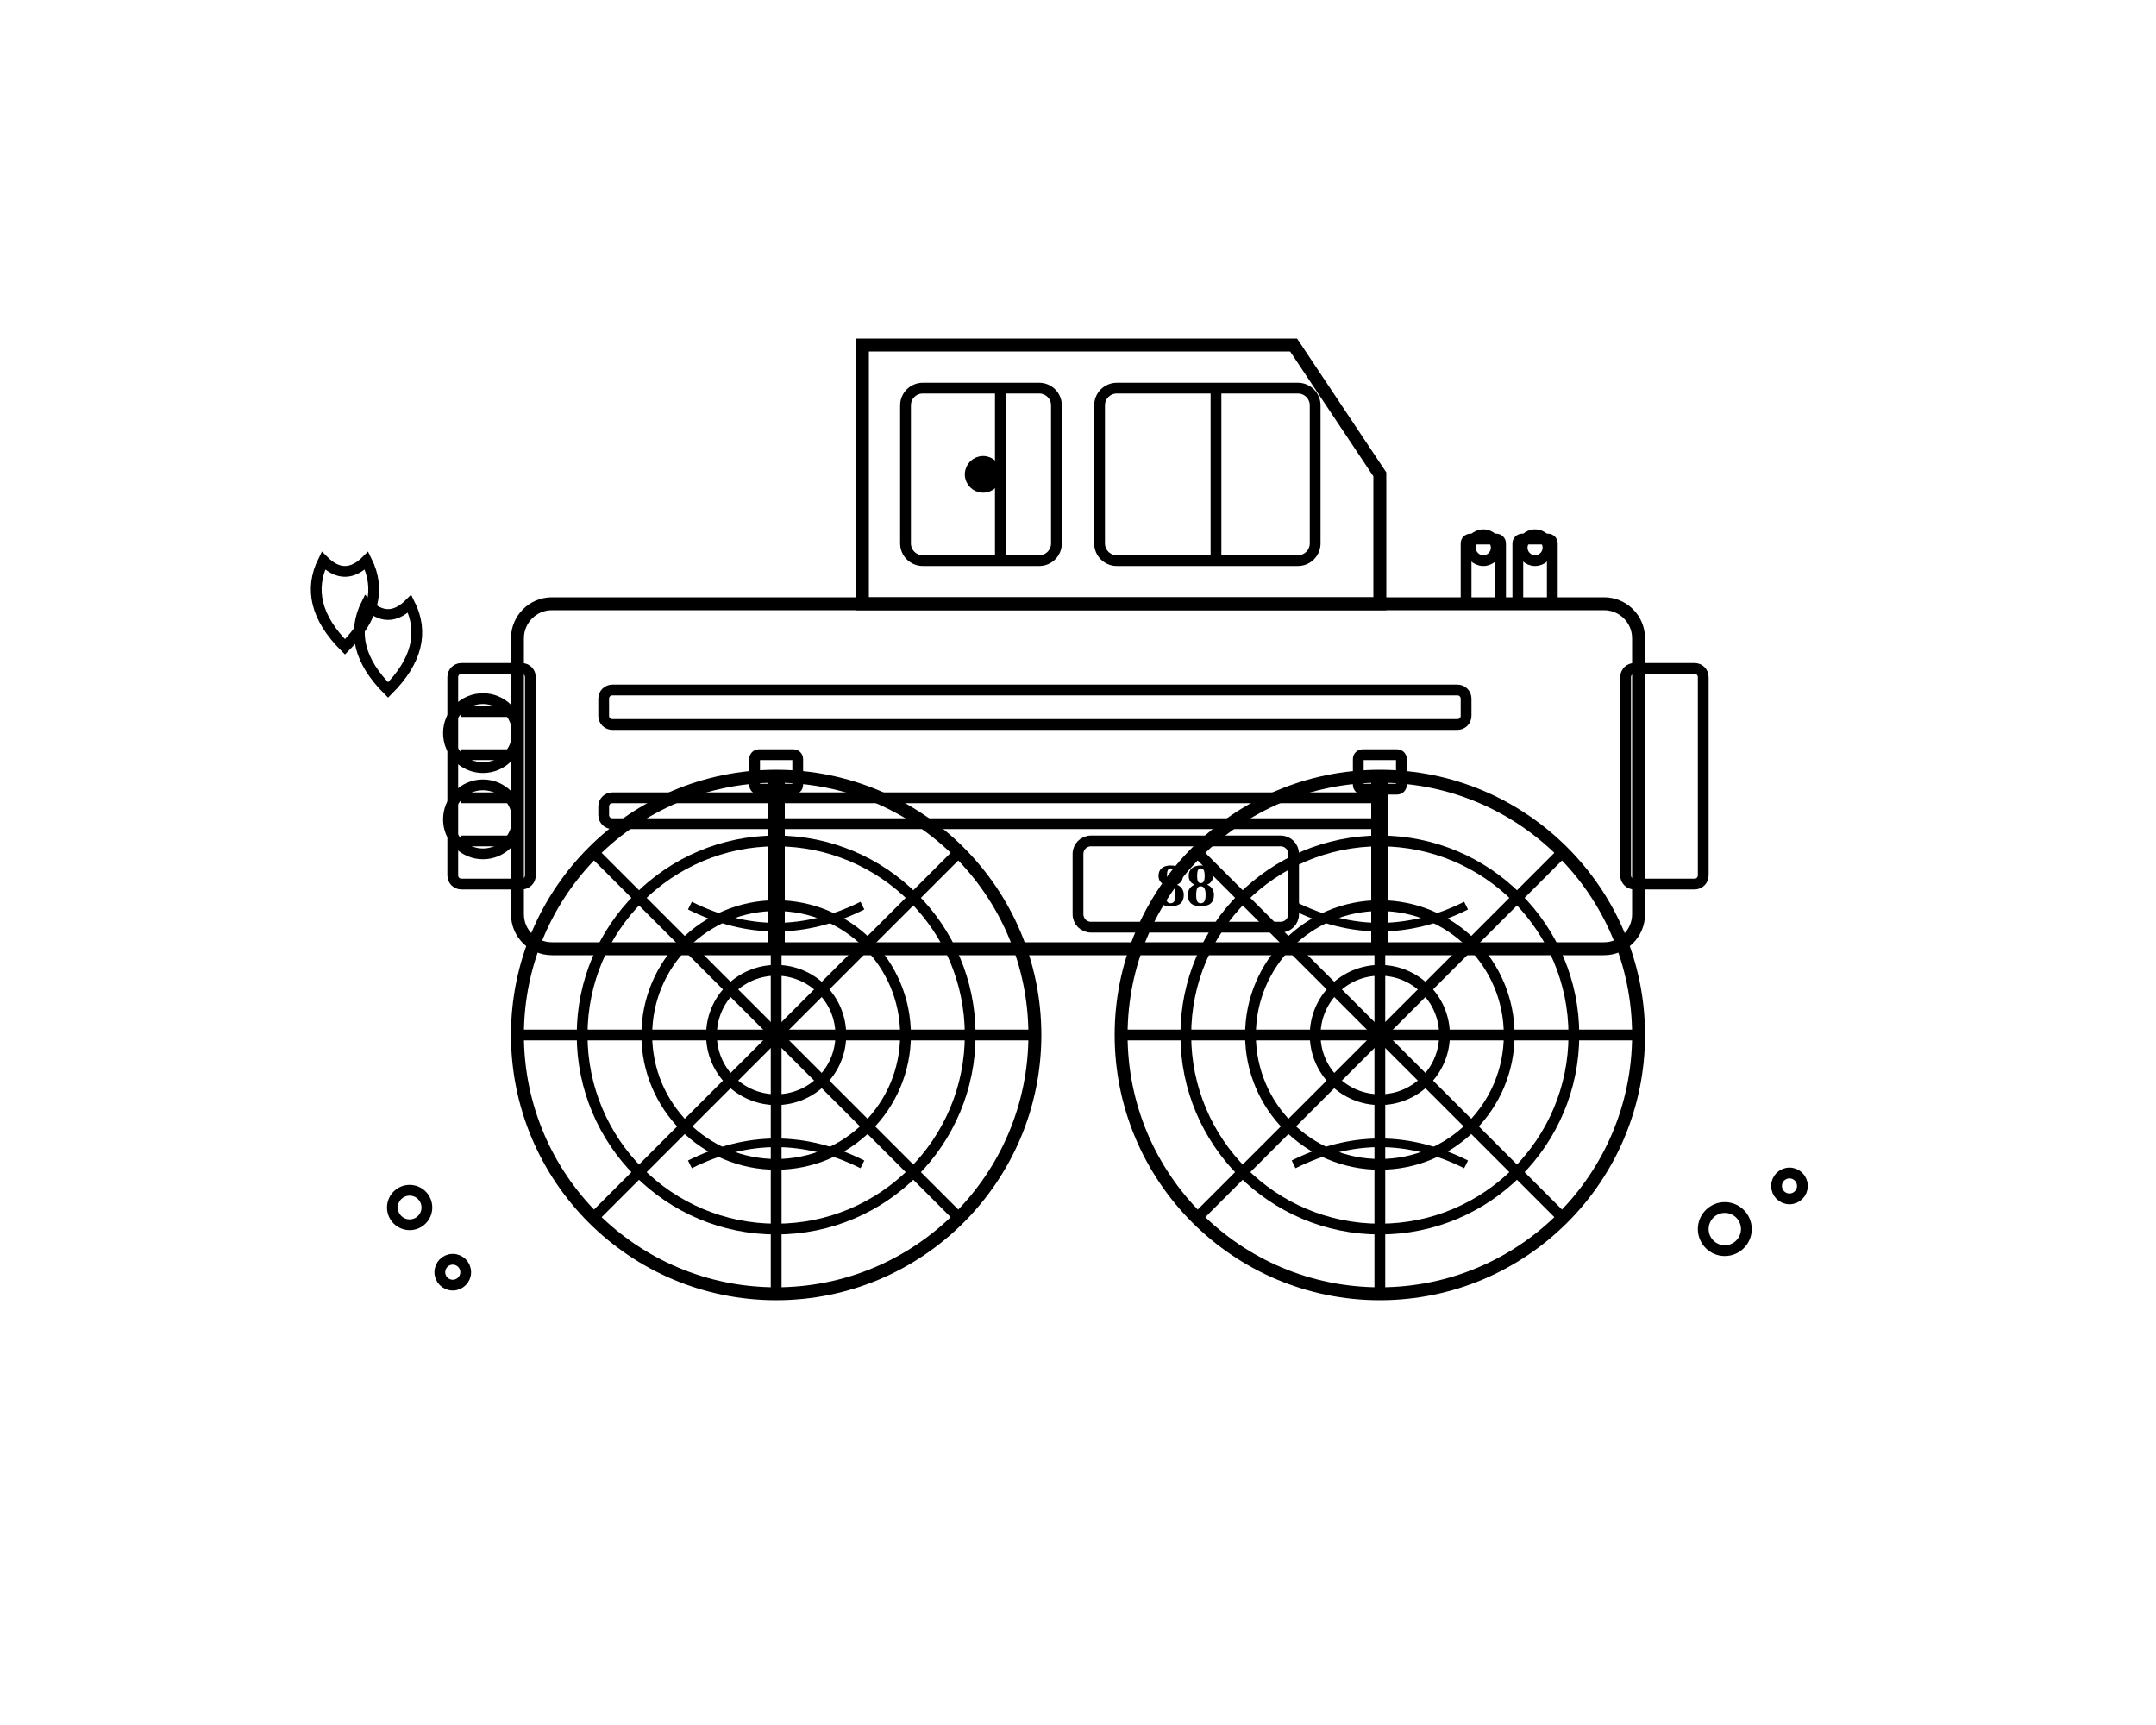
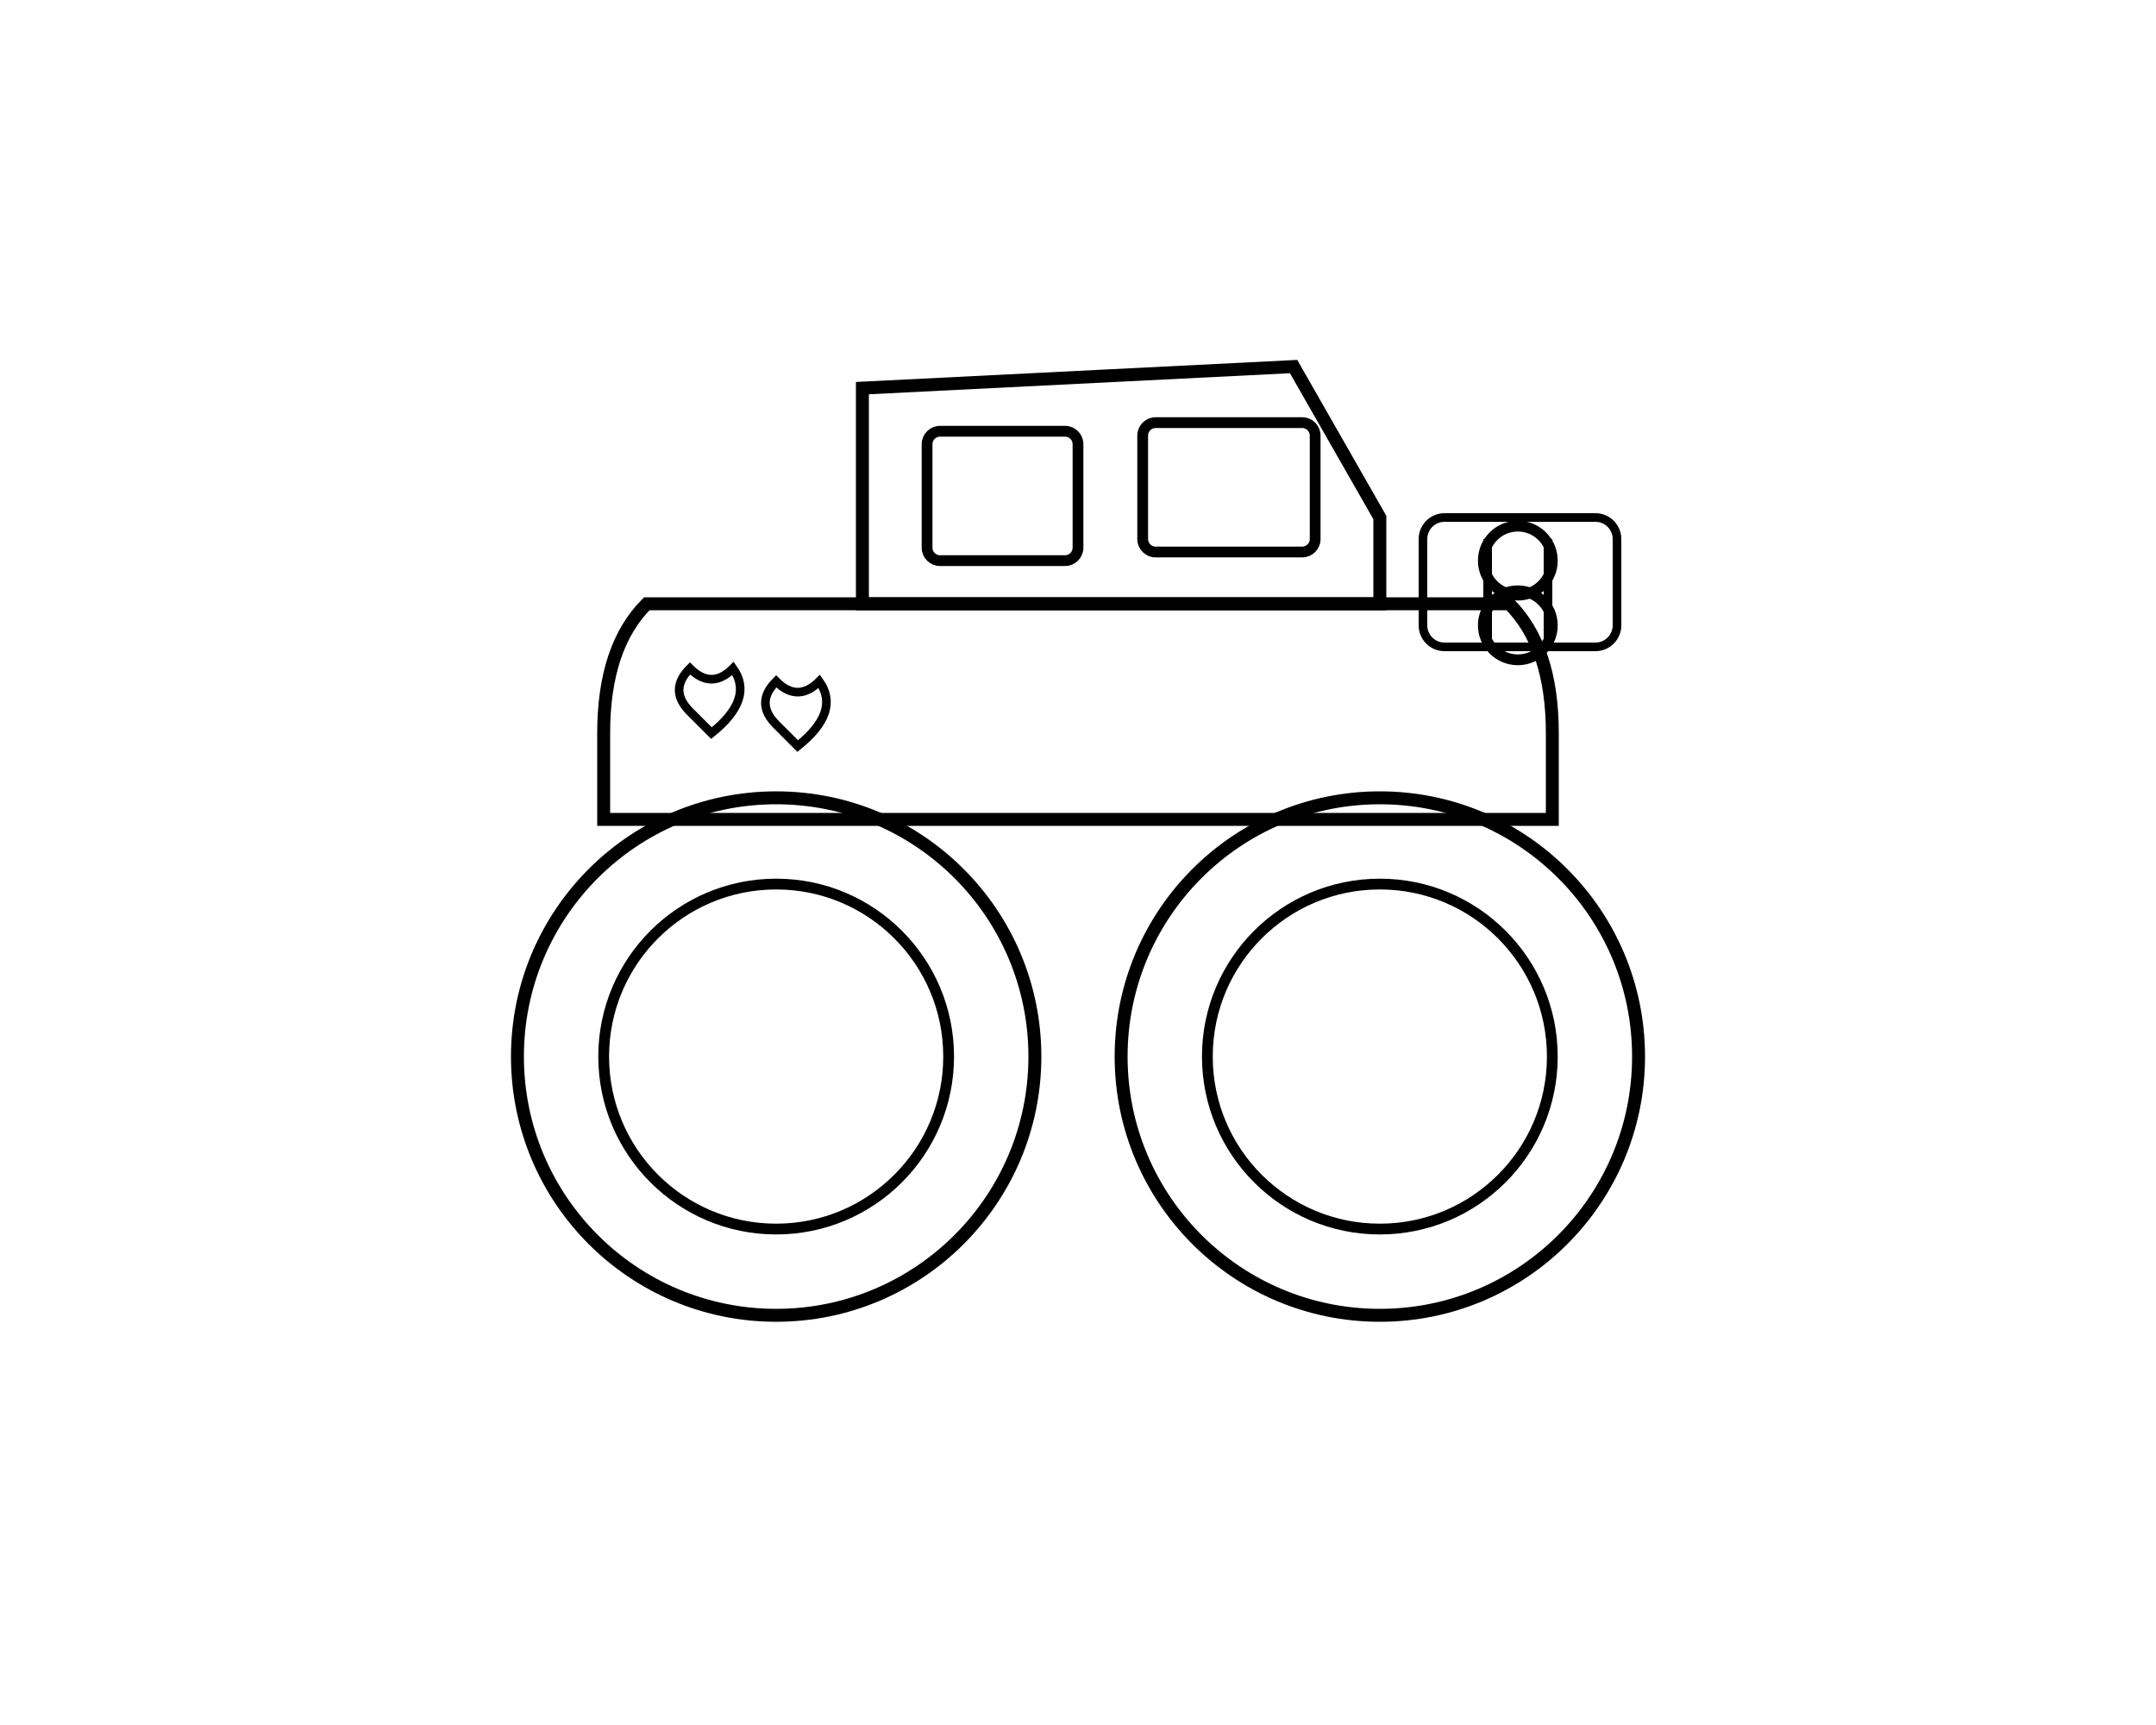
<svg xmlns="http://www.w3.org/2000/svg" viewBox="0 0 500 400" fill="none" stroke="black" stroke-width="2.5">
-   <path d="M 80 150 Q 70 140, 75 130 Q 80 135, 85 130 Q 90 140, 80 150 Z" fill="none" />
-   <path d="M 90 160 Q 80 150, 85 140 Q 90 145, 95 140 Q 100 150, 90 160 Z" fill="none" />
-   <rect x="120" y="140" width="260" height="80" rx="8" stroke-width="3" />
-   <polygon points="200,140 200,80 300,80 320,110 320,140" stroke-width="3" />
-   <rect x="210" y="90" width="35" height="40" rx="4" />
-   <rect x="255" y="90" width="50" height="40" rx="4" />
-   <line x1="232" y1="90" x2="232" y2="130" />
-   <line x1="282" y1="90" x2="282" y2="130" />
-   <circle cx="228" cy="110" r="3" fill="black" />
-   <rect x="105" y="155" width="18" height="50" rx="2" />
-   <line x1="107" y1="165" x2="121" y2="165" />
-   <line x1="107" y1="175" x2="121" y2="175" />
-   <line x1="107" y1="185" x2="121" y2="185" />
-   <line x1="107" y1="195" x2="121" y2="195" />
-   <rect x="377" y="155" width="18" height="50" rx="2" />
-   <rect x="340" y="125" width="8" height="15" rx="1" />
-   <rect x="352" y="125" width="8" height="15" rx="1" />
-   <circle cx="344" cy="127" r="3" />
-   <circle cx="356" cy="127" r="3" />
-   <circle cx="112" cy="170" r="8" />
-   <circle cx="112" cy="190" r="8" />
-   <rect x="140" y="160" width="200" height="8" rx="2" />
-   <rect x="140" y="185" width="180" height="6" rx="2" />
-   <rect x="250" y="195" width="50" height="20" rx="3" />
-   <text x="275" y="210" text-anchor="middle" font-size="14" font-weight="bold" fill="black" stroke="none">88</text>
-   <g id="wheel">
-     <circle cx="180" cy="240" r="60" stroke-width="3" />
-     <circle cx="180" cy="240" r="45" />
-     <circle cx="180" cy="240" r="30" />
-     <circle cx="180" cy="240" r="15" />
-     <line x1="180" y1="180" x2="180" y2="300" />
-     <line x1="120" y1="240" x2="240" y2="240" />
-     <line x1="138" y1="198" x2="222" y2="282" />
-     <line x1="222" y1="198" x2="138" y2="282" />
-     <path d="M 160 210 Q 180 220, 200 210" stroke-width="2" />
-     <path d="M 160 270 Q 180 260, 200 270" stroke-width="2" />
-   </g>
-   <g id="wheel2">
-     <circle cx="320" cy="240" r="60" stroke-width="3" />
-     <circle cx="320" cy="240" r="45" />
-     <circle cx="320" cy="240" r="30" />
-     <circle cx="320" cy="240" r="15" />
-     <line x1="320" y1="180" x2="320" y2="300" />
-     <line x1="260" y1="240" x2="380" y2="240" />
-     <line x1="278" y1="198" x2="362" y2="282" />
-     <line x1="362" y1="198" x2="278" y2="282" />
-     <path d="M 300 210 Q 320 220, 340 210" stroke-width="2" />
-     <path d="M 300 270 Q 320 260, 340 270" stroke-width="2" />
-   </g>
-   <line x1="180" y1="220" x2="180" y2="180" stroke-width="4" />
-   <line x1="320" y1="220" x2="320" y2="180" stroke-width="4" />
-   <rect x="175" y="175" width="10" height="8" rx="1" />
-   <rect x="315" y="175" width="10" height="8" rx="1" />
-   <circle cx="95" cy="280" r="4" />
-   <circle cx="105" cy="295" r="3" />
-   <circle cx="400" cy="285" r="5" />
-   <circle cx="415" cy="275" r="3" />
+   <path d="M 150 140 Q 140 150, 140 170 L 140 190 L 360 190 L 360 170 Q 360 150, 350 140 Z" stroke-width="3" />
+   <polygon points="200,140 200,90 300,85 320,120 320,140" stroke-width="3" />
+   <rect x="215" y="100" width="35" height="30" rx="3" />
+   <rect x="265" y="98" width="40" height="30" rx="3" />
+   <rect x="330" y="120" width="45" height="30" rx="5" stroke-width="2" />
+   <circle cx="352" cy="130" r="8" />
+   <circle cx="352" cy="145" r="8" />
+   <line x1="345" y1="125" x2="345" y2="150" stroke-width="2" />
+   <line x1="359" y1="125" x2="359" y2="150" stroke-width="2" />
+   <path d="M 160 165 Q 155 160, 160 155 Q 165 160, 170 155 Q 175 162, 165 170 Z" stroke-width="2" />
+   <path d="M 180 168 Q 175 163, 180 158 Q 185 163, 190 158 Q 195 165, 185 173 Z" stroke-width="2" />
+   <circle cx="180" cy="245" r="60" stroke-width="3" />
+   <circle cx="180" cy="245" r="40" />
+   <circle cx="320" cy="245" r="60" stroke-width="3" />
+   <circle cx="320" cy="245" r="40" />
</svg>
